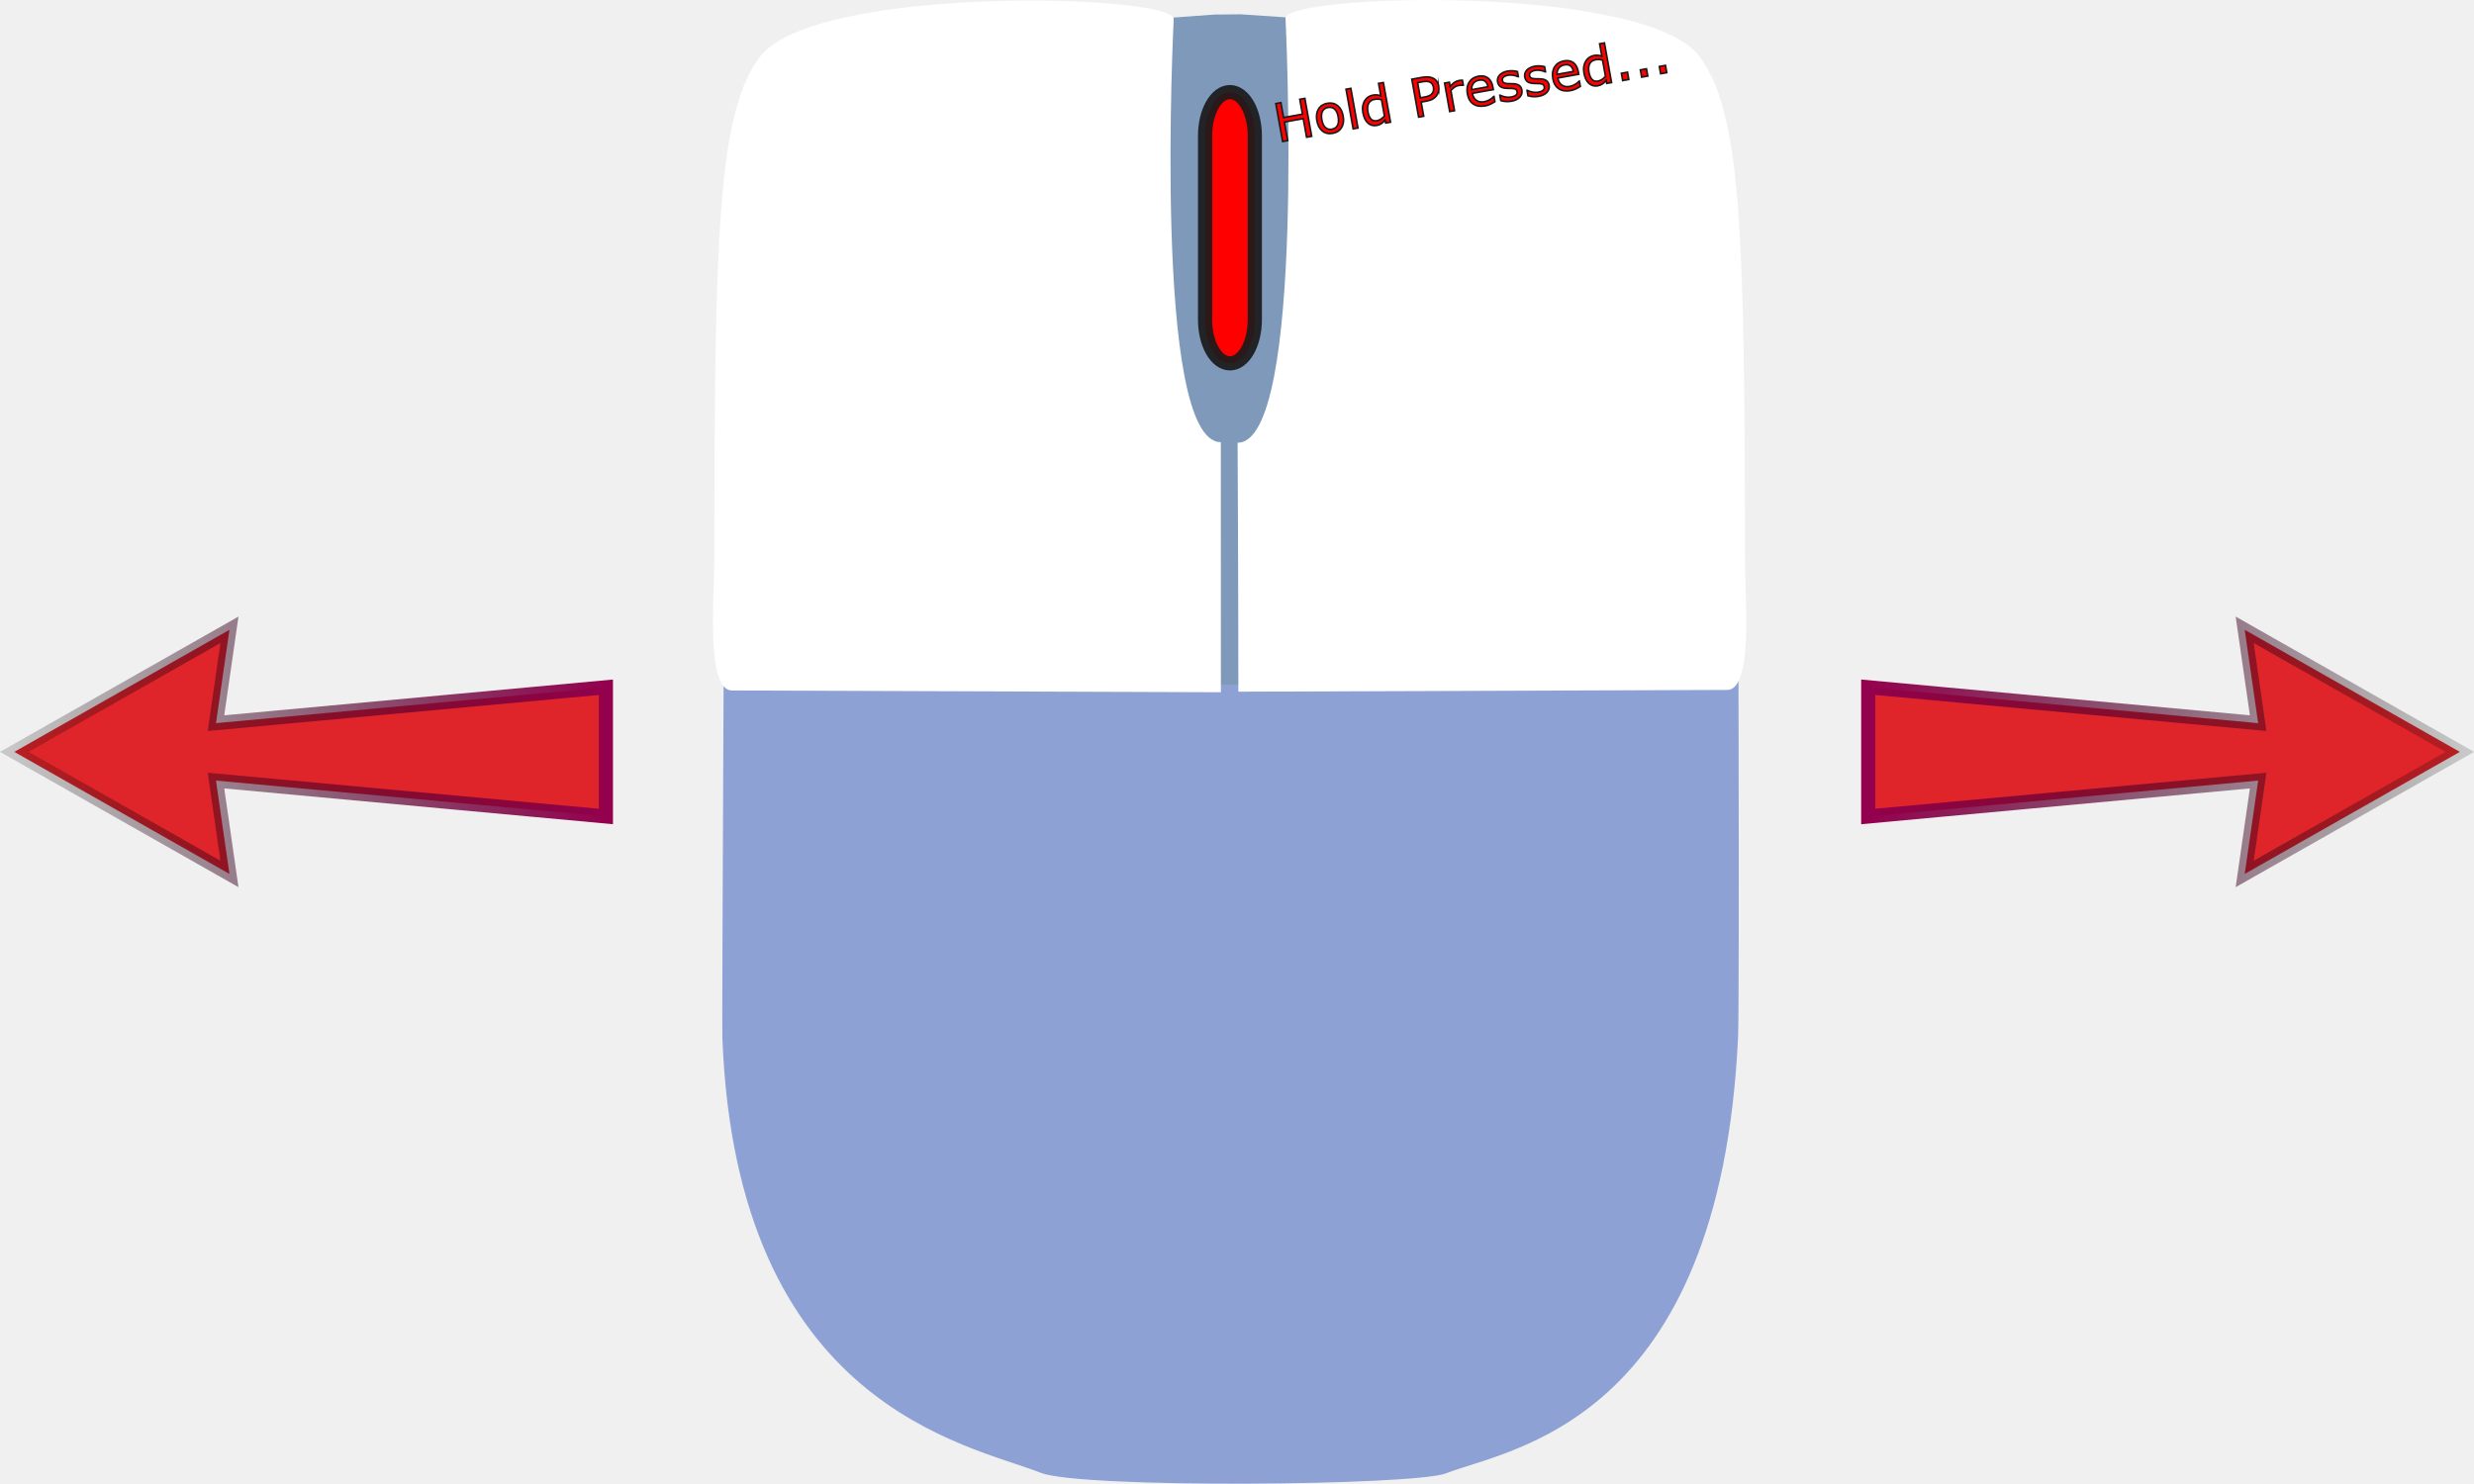
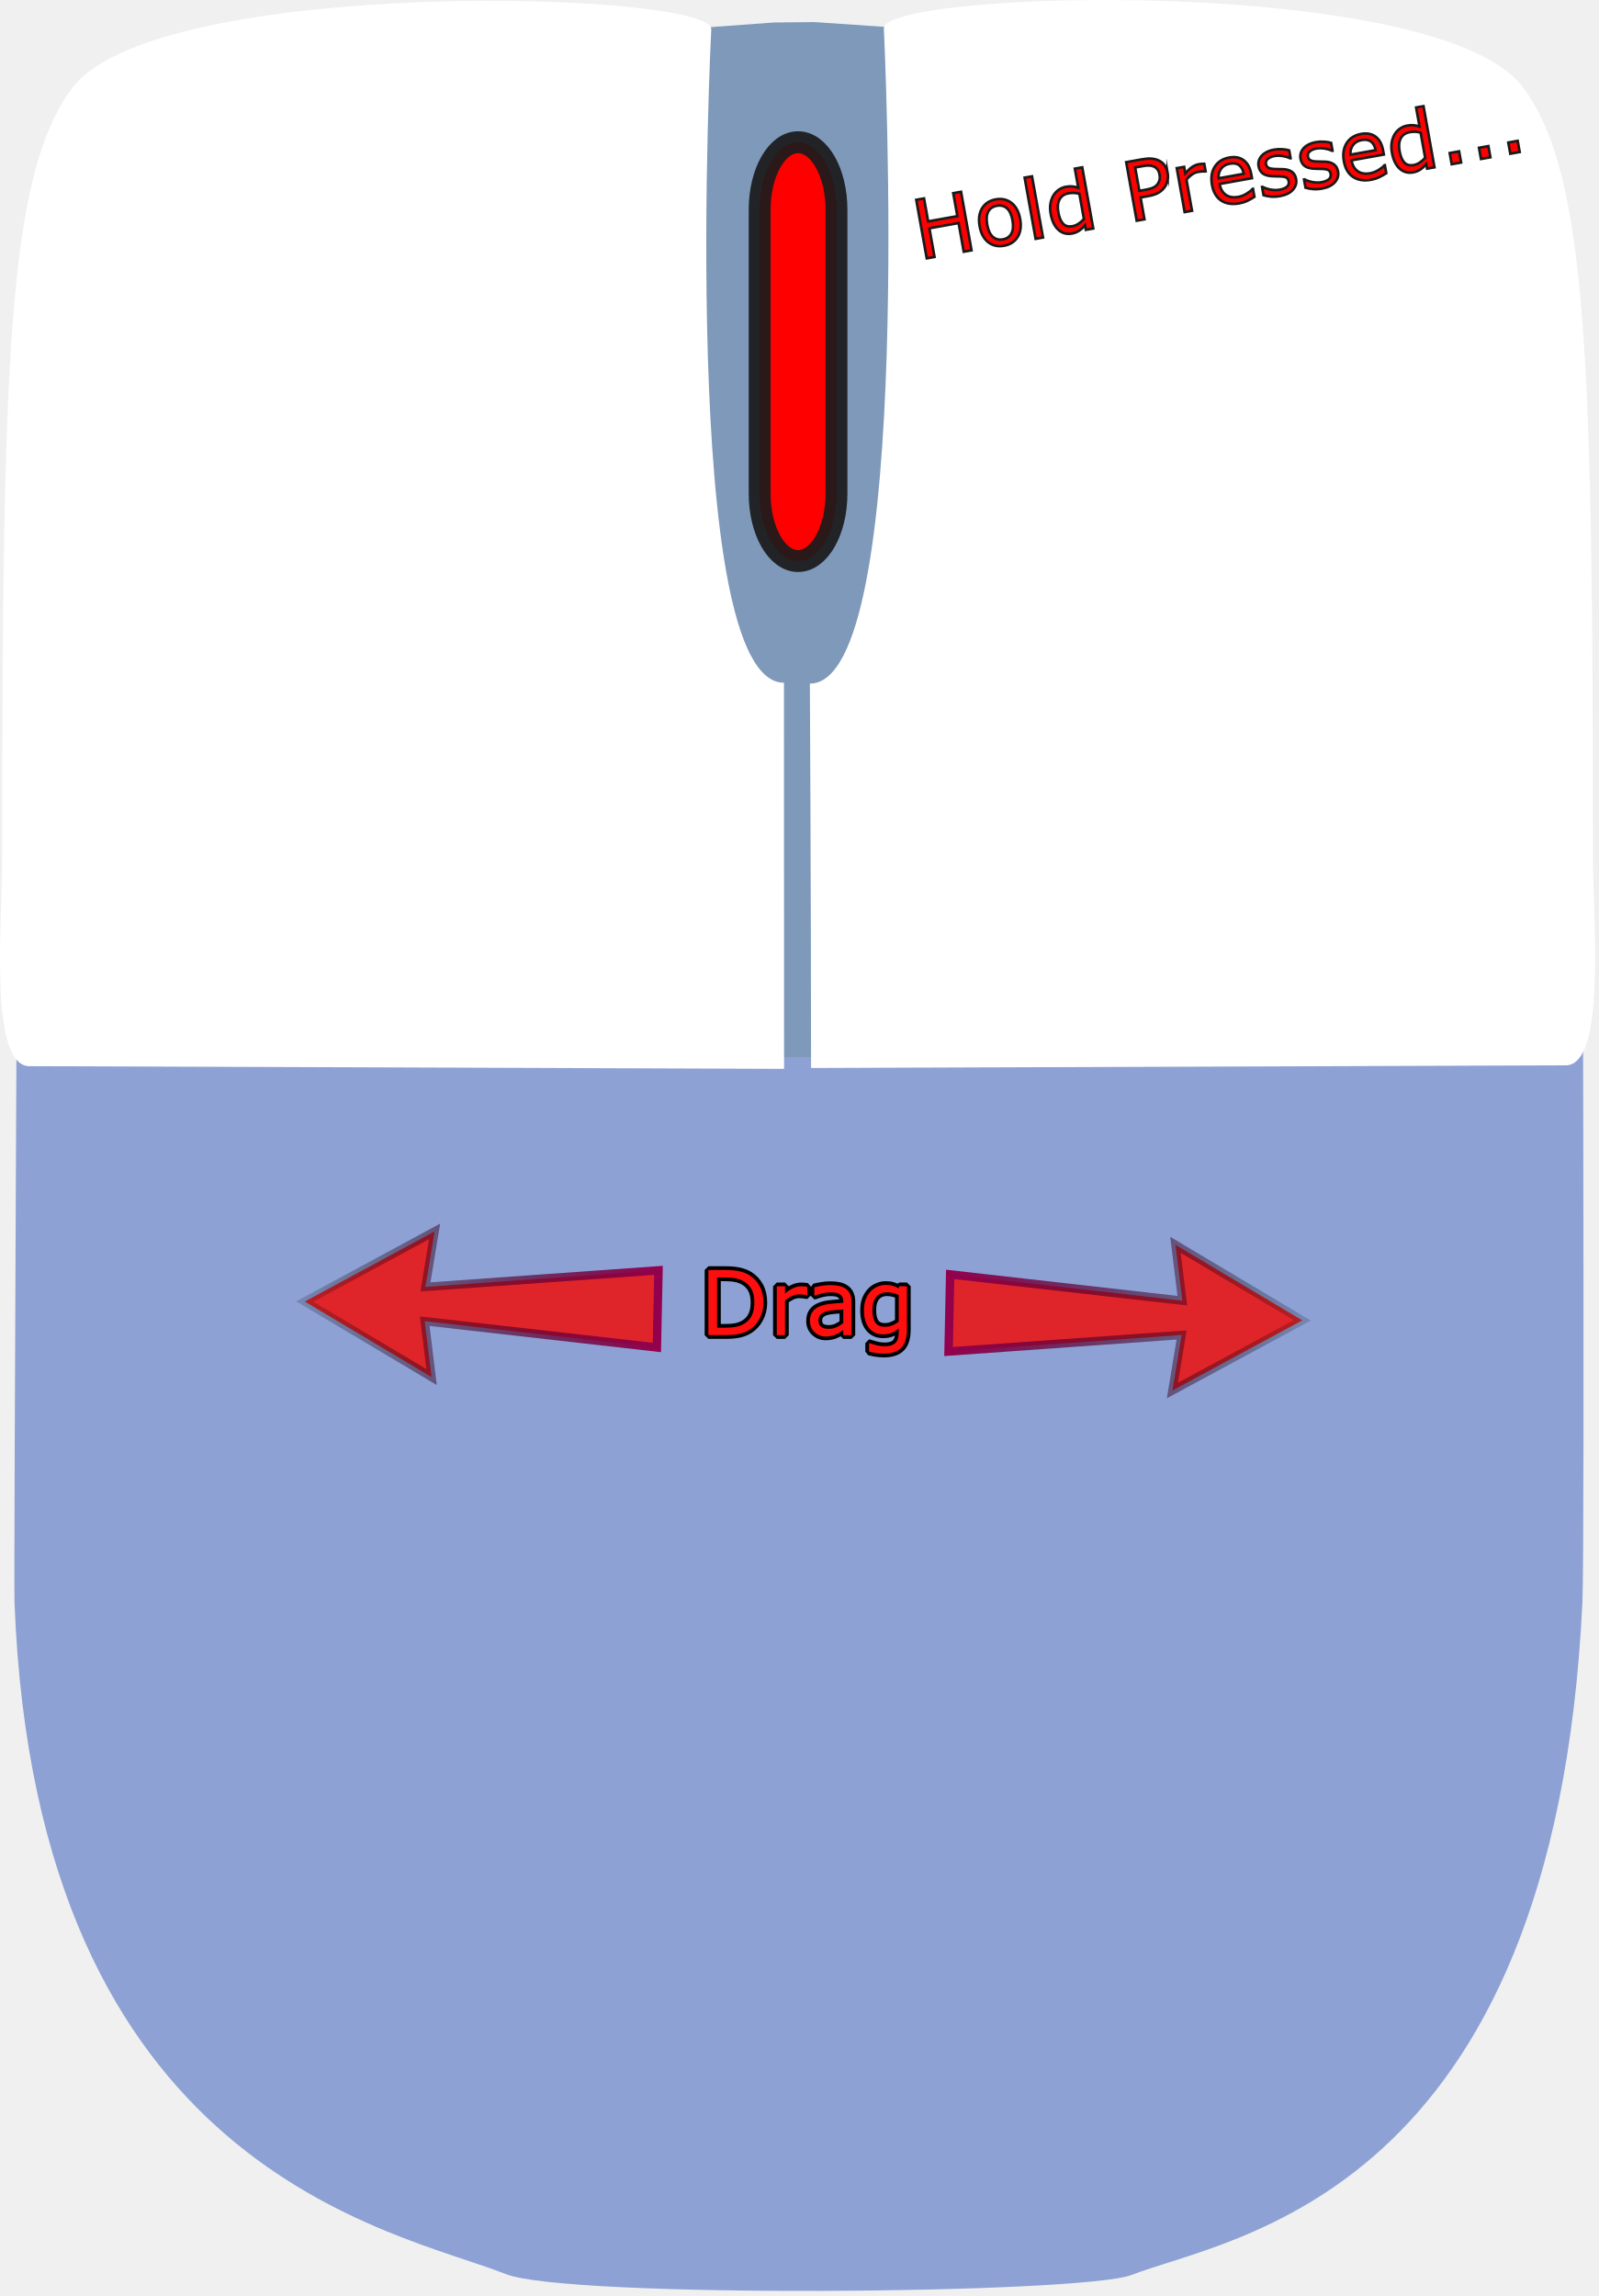
- <svg xmlns="http://www.w3.org/2000/svg" xmlns:xlink="http://www.w3.org/1999/xlink" width="733.527" height="440" viewBox="0 0 194.079 116.417" version="1.1" id="svg1">
+ <svg xmlns="http://www.w3.org/2000/svg" xmlns:xlink="http://www.w3.org/1999/xlink" width="307" height="441" viewBox="0 0 81.227 116.681" version="1.1" id="svg1">
  <defs id="defs1">
-     <linearGradient xlink:href="#linearGradient5" id="linearGradient7" x1="0.063" y1="-5.472" x2="48.739" y2="-5.472" gradientUnits="userSpaceOnUse" gradientTransform="matrix(0.9661514,0,0,0.9661514,193.6154,159.496)" />
+     <linearGradient xlink:href="#linearGradient5" id="linearGradient8" gradientUnits="userSpaceOnUse" gradientTransform="matrix(0.3733479,0.00780589,0.00780589,-0.3733479,115.8841,159.8903)" x1="0.063" y1="-5.472" x2="48.739" y2="-5.472" />
    <linearGradient id="linearGradient5">
      <stop style="stop-color:#94004e;stop-opacity:1;" offset="0" id="stop6" />
      <stop style="stop-color:#000000;stop-opacity:0.169;" offset="1" id="stop7" />
    </linearGradient>
-     <linearGradient xlink:href="#linearGradient5" id="linearGradient8" gradientUnits="userSpaceOnUse" gradientTransform="matrix(-0.9661514,0,0,0.9661514,95.11913,159.496)" x1="0.063" y1="-5.472" x2="48.739" y2="-5.472" />
+     <linearGradient xlink:href="#linearGradient5" id="linearGradient3" gradientUnits="userSpaceOnUse" gradientTransform="matrix(-0.3733479,-0.00780589,0.00780589,-0.3733479,101.2662,159.6879)" x1="0.063" y1="-5.472" x2="48.739" y2="-5.472" />
  </defs>
-   <g id="layer1" transform="translate(-47.32224,-95.2117)">
-     <path id="path1" style="fill:#8da1d4;fill-opacity:1;stroke-width:0.47;stroke-linecap:round;stroke-miterlimit:80;stroke-dashoffset:127.298;stroke-opacity:0.535;paint-order:fill markers stroke" d="m 183.657,129.934 c 0,2.447 0.144,43.887 0.009,46.73 -1.448,30.288 -17.975,32.232 -22.906,34.158 -2.489,0.972 -28.635,1.207 -31.801,-0.043 -5.66,-2.235 -23.868,-5.185 -24.969,-34.142 -0.045,-1.192 0.188,-45.427 0.188,-46.704" />
-     <path id="rect4" style="fill:#7e99ba;fill-opacity:1;stroke-width:1.397;stroke-linecap:round;stroke-miterlimit:80;stroke-dashoffset:127.298;stroke-opacity:0.535;paint-order:fill markers stroke" d="m 136.057,96.83 6.532,-0.476 2.047,-0.02 7.323,0.497 v 52.102 h -15.903 z" />
-     <path id="path1-1" style="fill:#ffffff;stroke-width:0.726;stroke-linecap:round;stroke-miterlimit:80;stroke-dashoffset:127.298;stroke-opacity:0.535;paint-order:fill markers stroke" d="m 104.836,149.393 c -2.172,0.189 -1.478,-7.308 -1.476,-10.24 0.015,-25.511 0.259,-35.049 3.561,-39.464 4.284,-5.726 32.574,-4.943 32.476,-2.979 0,0 -1.693,33.198 3.695,33.198 0,0 0.005,11.346 0.005,19.622" />
-     <path id="path2" style="fill:#ffffff;stroke-width:0.726;stroke-linecap:round;stroke-miterlimit:80;stroke-dashoffset:127.298;stroke-opacity:0.535;paint-order:fill markers stroke" d="m 182.73,149.35 c 2.172,0.189 1.478,-7.308 1.476,-10.24 -0.015,-25.511 -0.259,-35.049 -3.561,-39.464 -4.284,-5.726 -32.574,-4.943 -32.476,-2.979 0,0 1.628,33.285 -3.76,33.285 0,0 0.06,11.259 0.06,19.535" />
-     <rect style="fill:#ff0000;fill-opacity:1;stroke:#1a1a1a;stroke-width:1.112;stroke-linecap:round;stroke-miterlimit:80;stroke-dasharray:none;stroke-dashoffset:127.298;stroke-opacity:0.924;paint-order:normal" id="rect7" width="3.903" height="21.285" x="141.857" y="102.439" rx="3.425" />
-     <path d="m 150.218,105.907 -0.396,0.071 -0.261,-1.457 -1.484,0.266 0.261,1.457 -0.396,0.071 -0.534,-2.975 0.396,-0.071 0.209,1.167 1.485,-0.266 -0.209,-1.167 0.396,-0.071 z m 2.471,-1.594 q 0.098,0.545 -0.125,0.911 -0.223,0.366 -0.693,0.45 -0.474,0.085 -0.81,-0.181 -0.334,-0.266 -0.432,-0.811 -0.098,-0.545 0.123,-0.911 0.223,-0.368 0.696,-0.453 0.47,-0.084 0.806,0.183 0.336,0.266 0.434,0.811 z m -0.388,0.07 q -0.078,-0.434 -0.285,-0.613 -0.208,-0.181 -0.51,-0.127 -0.306,0.055 -0.438,0.297 -0.13,0.24 -0.052,0.673 0.075,0.42 0.284,0.607 0.209,0.185 0.512,0.131 0.3,-0.054 0.431,-0.298 0.133,-0.247 0.057,-0.67 z m 1.549,0.873 -0.376,0.067 -0.558,-3.109 0.376,-0.067 z m 2.553,-0.458 -0.376,0.067 -0.042,-0.234 q -0.137,0.169 -0.299,0.278 -0.162,0.109 -0.368,0.146 -0.4,0.072 -0.691,-0.194 -0.289,-0.266 -0.387,-0.811 -0.051,-0.284 -0.011,-0.52 0.042,-0.236 0.152,-0.417 0.109,-0.176 0.274,-0.288 0.167,-0.113 0.361,-0.147 0.176,-0.032 0.319,-0.018 0.142,0.011 0.306,0.063 l -0.173,-0.967 0.376,-0.067 z m -0.474,-0.482 -0.23,-1.281 q -0.164,-0.041 -0.289,-0.045 -0.125,-0.004 -0.266,0.021 -0.316,0.057 -0.452,0.308 -0.136,0.251 -0.064,0.655 0.071,0.398 0.244,0.581 0.173,0.181 0.472,0.128 0.16,-0.029 0.311,-0.128 0.151,-0.101 0.273,-0.239 z m 4.256,-2.339 q 0.035,0.198 -0.004,0.38 -0.038,0.18 -0.139,0.326 -0.126,0.181 -0.322,0.297 -0.196,0.114 -0.516,0.171 l -0.396,0.071 0.199,1.109 -0.396,0.071 -0.534,-2.975 0.807,-0.145 q 0.268,-0.048 0.462,-0.035 0.194,0.011 0.355,0.081 0.19,0.083 0.313,0.237 0.124,0.153 0.171,0.413 z m -0.41,0.084 q -0.028,-0.154 -0.102,-0.258 -0.074,-0.104 -0.197,-0.156 -0.107,-0.045 -0.236,-0.049 -0.127,-0.006 -0.315,0.028 l -0.392,0.07 0.213,1.189 0.334,-0.06 q 0.24,-0.043 0.382,-0.112 0.142,-0.071 0.219,-0.182 0.077,-0.113 0.096,-0.225 0.021,-0.113 -0.003,-0.245 z m 2.339,-0.168 -0.02,0.004 q -0.087,-0.005 -0.169,10e-4 -0.08,0.004 -0.188,0.023 -0.174,0.031 -0.322,0.138 -0.148,0.105 -0.276,0.254 l 0.284,1.584 -0.376,0.067 -0.4,-2.232 0.376,-0.067 0.059,0.33 q 0.192,-0.22 0.348,-0.324 0.158,-0.107 0.336,-0.139 0.098,-0.018 0.143,-0.019 0.045,-0.004 0.135,-0.006 z m 2.355,0.347 -1.644,0.295 q 0.037,0.206 0.126,0.349 0.089,0.141 0.215,0.219 0.121,0.077 0.272,0.1 0.152,0.022 0.324,-0.008 0.228,-0.041 0.441,-0.172 0.215,-0.133 0.297,-0.239 l 0.02,-0.004 0.073,0.41 q -0.175,0.114 -0.364,0.203 -0.188,0.089 -0.406,0.128 -0.555,0.1 -0.921,-0.144 -0.366,-0.246 -0.465,-0.799 -0.098,-0.547 0.142,-0.923 0.242,-0.375 0.73,-0.463 0.452,-0.081 0.743,0.139 0.293,0.22 0.38,0.705 z m -0.417,-0.222 q -0.055,-0.295 -0.232,-0.431 -0.175,-0.136 -0.475,-0.082 -0.302,0.054 -0.45,0.264 -0.146,0.21 -0.123,0.478 z m 2.659,0.268 q 0.055,0.306 -0.164,0.547 -0.217,0.241 -0.654,0.319 -0.248,0.044 -0.466,0.024 -0.217,-0.023 -0.369,-0.068 l -0.076,-0.422 0.02,-0.004 q 0.202,0.102 0.434,0.143 0.232,0.039 0.432,0.003 0.248,-0.044 0.373,-0.149 0.126,-0.105 0.095,-0.277 -0.024,-0.132 -0.112,-0.186 -0.088,-0.054 -0.312,-0.064 -0.083,-0.004 -0.217,-0.004 -0.132,-0.001 -0.243,-0.01 -0.308,-0.025 -0.458,-0.153 -0.149,-0.13 -0.189,-0.35 -0.025,-0.138 0.009,-0.27 0.036,-0.132 0.135,-0.249 0.095,-0.114 0.257,-0.199 0.164,-0.087 0.378,-0.125 0.2,-0.036 0.413,-0.023 0.214,0.011 0.363,0.057 l 0.072,0.402 -0.02,0.004 q -0.163,-0.08 -0.382,-0.115 -0.219,-0.037 -0.417,-0.002 -0.206,0.037 -0.333,0.142 -0.128,0.103 -0.1,0.259 0.025,0.138 0.123,0.192 0.097,0.055 0.292,0.065 0.108,0.005 0.24,0.006 0.134,6.8e-4 0.224,0.005 0.272,0.013 0.441,0.133 0.168,0.122 0.212,0.366 z m 2.132,-0.382 q 0.055,0.306 -0.164,0.547 -0.217,0.241 -0.654,0.319 -0.248,0.044 -0.466,0.024 -0.217,-0.023 -0.369,-0.068 l -0.076,-0.422 0.02,-0.004 q 0.202,0.102 0.434,0.143 0.232,0.039 0.432,0.003 0.248,-0.044 0.373,-0.149 0.126,-0.105 0.095,-0.277 -0.024,-0.132 -0.112,-0.186 -0.088,-0.054 -0.313,-0.064 -0.083,-0.004 -0.217,-0.004 -0.132,-0.001 -0.243,-0.01 -0.308,-0.025 -0.458,-0.153 -0.149,-0.13 -0.189,-0.35 -0.025,-0.138 0.009,-0.27 0.036,-0.132 0.135,-0.249 0.095,-0.114 0.257,-0.199 0.164,-0.087 0.378,-0.125 0.2,-0.036 0.413,-0.022 0.214,0.011 0.363,0.057 l 0.072,0.402 -0.02,0.004 q -0.163,-0.08 -0.382,-0.115 -0.219,-0.037 -0.417,-0.002 -0.206,0.037 -0.333,0.142 -0.128,0.103 -0.1,0.259 0.025,0.138 0.123,0.192 0.097,0.055 0.292,0.065 0.108,0.005 0.24,0.006 0.134,6.7e-4 0.224,0.005 0.272,0.013 0.441,0.133 0.168,0.122 0.212,0.366 z m 2.328,-0.865 -1.644,0.295 q 0.037,0.206 0.126,0.349 0.089,0.141 0.215,0.219 0.121,0.077 0.272,0.1 0.152,0.022 0.324,-0.008 0.228,-0.041 0.441,-0.172 0.215,-0.133 0.297,-0.239 l 0.02,-0.004 0.073,0.41 q -0.175,0.114 -0.364,0.203 -0.188,0.089 -0.406,0.129 -0.555,0.1 -0.921,-0.144 -0.366,-0.246 -0.465,-0.799 -0.098,-0.547 0.142,-0.923 0.242,-0.375 0.73,-0.463 0.452,-0.081 0.743,0.139 0.293,0.22 0.38,0.705 z m -0.417,-0.222 q -0.056,-0.295 -0.232,-0.431 -0.175,-0.136 -0.475,-0.082 -0.302,0.054 -0.45,0.264 -0.146,0.21 -0.123,0.478 z m 2.99,0.872 -0.376,0.067 -0.042,-0.234 q -0.137,0.169 -0.299,0.278 -0.162,0.109 -0.368,0.146 -0.4,0.072 -0.691,-0.194 -0.289,-0.266 -0.387,-0.811 -0.051,-0.284 -0.01,-0.52 0.042,-0.236 0.152,-0.417 0.109,-0.176 0.274,-0.288 0.167,-0.113 0.361,-0.147 0.176,-0.032 0.319,-0.018 0.142,0.012 0.306,0.063 l -0.173,-0.967 0.376,-0.067 z m -0.474,-0.482 -0.23,-1.281 q -0.164,-0.041 -0.289,-0.045 -0.125,-0.004 -0.266,0.021 -0.316,0.057 -0.452,0.308 -0.136,0.251 -0.064,0.655 0.071,0.398 0.244,0.581 0.173,0.181 0.472,0.128 0.16,-0.029 0.311,-0.128 0.151,-0.101 0.273,-0.239 z m 1.827,0.239 -0.478,0.086 -0.102,-0.569 0.478,-0.086 z m 1.488,-0.267 -0.478,0.086 -0.102,-0.569 0.478,-0.086 z m 1.489,-0.267 -0.478,0.086 -0.102,-0.569 0.478,-0.086 z" id="text7" style="font-size:3.175px;fill:#ff0000;stroke:#1a1a1a;stroke-width:0.131;stroke-linecap:round;stroke-miterlimit:80;stroke-dashoffset:127.298" aria-label="Hold Pressed..." />
-     <path id="path2-2" style="fill:#df252a;fill-opacity:1;stroke:url(#linearGradient7);stroke-width:1.107;stroke-dasharray:none" d="m 224.469,156.463 -30.589,2.817 v -10.14 l 30.589,2.817 -1.055,-7.324 16.877,9.577 -16.877,9.577 z" />
-     <path id="path7" style="fill:#df252a;fill-opacity:1;stroke:url(#linearGradient8);stroke-width:1.107;stroke-dasharray:none" d="m 64.265,156.463 30.589,2.817 v -10.14 l -30.589,2.817 1.055,-7.324 -16.877,9.577 16.877,9.577 z" />
+   <g id="layer1" transform="translate(-67.69925,-95.2117)">
+     <path id="path1" style="fill:#8da1d4;fill-opacity:1;stroke-width:0.47;stroke-linecap:round;stroke-miterlimit:80;stroke-dashoffset:127.298;stroke-opacity:0.535;paint-order:fill markers stroke" d="m 148.103,129.934 c 0,2.447 0.144,43.887 0.009,46.73 -1.448,30.288 -17.975,32.232 -22.906,34.158 -2.489,0.972 -28.635,1.207 -31.801,-0.043 -5.66,-2.235 -23.868,-5.185 -24.969,-34.142 -0.045,-1.192 0.188,-45.427 0.188,-46.704" />
+     <path id="rect4" style="fill:#7e99ba;fill-opacity:1;stroke-width:1.397;stroke-linecap:round;stroke-miterlimit:80;stroke-dashoffset:127.298;stroke-opacity:0.535;paint-order:fill markers stroke" d="m 100.503,96.83 6.532,-0.476 2.047,-0.02 7.323,0.497 v 52.102 h -15.903 z" />
+     <path id="path1-1" style="fill:#ffffff;stroke-width:0.726;stroke-linecap:round;stroke-miterlimit:80;stroke-dashoffset:127.298;stroke-opacity:0.535;paint-order:fill markers stroke" d="m 69.282,149.393 c -2.172,0.189 -1.478,-7.308 -1.476,-10.24 0.015,-25.511 0.259,-35.049 3.561,-39.464 4.284,-5.726 32.574,-4.943 32.476,-2.979 0,0 -1.693,33.198 3.695,33.198 0,0 0.005,11.346 0.005,19.622" />
+     <path id="path2" style="fill:#ffffff;stroke-width:0.726;stroke-linecap:round;stroke-miterlimit:80;stroke-dashoffset:127.298;stroke-opacity:0.535;paint-order:fill markers stroke" d="m 147.176,149.35 c 2.172,0.189 1.478,-7.308 1.476,-10.24 -0.015,-25.511 -0.259,-35.049 -3.561,-39.464 -4.284,-5.726 -32.574,-4.943 -32.476,-2.979 0,0 1.628,33.285 -3.76,33.285 0,0 0.06,11.259 0.06,19.535" />
+     <rect style="fill:#ff0000;fill-opacity:1;stroke:#1a1a1a;stroke-width:1.112;stroke-linecap:round;stroke-miterlimit:80;stroke-dasharray:none;stroke-dashoffset:127.298;stroke-opacity:0.924;paint-order:normal" id="rect7" width="3.903" height="21.285" x="106.303" y="102.439" rx="3.425" />
+     <path d="m 117.07,107.933 -0.396,0.071 -0.261,-1.457 -1.484,0.266 0.261,1.457 -0.396,0.071 -0.534,-2.975 0.396,-0.071 0.209,1.167 1.485,-0.266 -0.209,-1.167 0.396,-0.071 z m 2.471,-1.594 q 0.098,0.545 -0.125,0.911 -0.223,0.366 -0.693,0.45 -0.474,0.085 -0.81,-0.181 -0.334,-0.266 -0.432,-0.811 -0.098,-0.545 0.123,-0.911 0.223,-0.368 0.696,-0.453 0.47,-0.084 0.806,0.183 0.336,0.266 0.434,0.811 z m -0.388,0.07 q -0.078,-0.434 -0.285,-0.613 -0.208,-0.181 -0.51,-0.127 -0.306,0.055 -0.438,0.297 -0.13,0.24 -0.052,0.673 0.075,0.42 0.284,0.607 0.209,0.185 0.512,0.131 0.3,-0.054 0.431,-0.298 0.133,-0.247 0.057,-0.67 z m 1.549,0.873 -0.376,0.067 -0.558,-3.109 0.376,-0.067 z m 2.553,-0.458 -0.376,0.067 -0.042,-0.234 q -0.137,0.169 -0.299,0.278 -0.162,0.109 -0.368,0.146 -0.4,0.072 -0.691,-0.194 -0.289,-0.266 -0.387,-0.811 -0.051,-0.284 -0.011,-0.52 0.042,-0.236 0.152,-0.417 0.109,-0.176 0.274,-0.288 0.167,-0.113 0.361,-0.147 0.176,-0.032 0.319,-0.018 0.142,0.011 0.306,0.063 l -0.173,-0.967 0.376,-0.067 z m -0.474,-0.482 -0.23,-1.281 q -0.164,-0.041 -0.289,-0.045 -0.125,-0.004 -0.266,0.021 -0.316,0.057 -0.452,0.308 -0.136,0.251 -0.064,0.655 0.071,0.398 0.244,0.581 0.173,0.181 0.472,0.128 0.16,-0.029 0.311,-0.128 0.151,-0.101 0.273,-0.239 z m 4.256,-2.339 q 0.035,0.198 -0.004,0.38 -0.038,0.18 -0.139,0.326 -0.126,0.181 -0.322,0.297 -0.196,0.114 -0.516,0.171 l -0.396,0.071 0.199,1.109 -0.396,0.071 -0.534,-2.975 0.807,-0.145 q 0.268,-0.048 0.462,-0.035 0.194,0.011 0.355,0.081 0.19,0.083 0.313,0.237 0.124,0.153 0.171,0.413 z m -0.41,0.084 q -0.028,-0.154 -0.102,-0.258 -0.074,-0.104 -0.197,-0.156 -0.107,-0.045 -0.236,-0.049 -0.127,-0.006 -0.315,0.028 l -0.392,0.07 0.213,1.189 0.334,-0.06 q 0.24,-0.043 0.382,-0.112 0.142,-0.071 0.219,-0.182 0.077,-0.113 0.096,-0.225 0.021,-0.113 -0.003,-0.245 z m 2.339,-0.168 -0.02,0.004 q -0.087,-0.005 -0.169,0.001 -0.08,0.004 -0.188,0.023 -0.174,0.031 -0.322,0.138 -0.148,0.105 -0.276,0.254 l 0.284,1.584 -0.376,0.067 -0.4,-2.232 0.376,-0.067 0.059,0.33 q 0.192,-0.22 0.348,-0.324 0.158,-0.107 0.336,-0.139 0.098,-0.018 0.143,-0.019 0.045,-0.004 0.135,-0.006 z m 2.355,0.347 -1.644,0.295 q 0.037,0.206 0.126,0.349 0.089,0.141 0.215,0.219 0.121,0.077 0.272,0.1 0.152,0.022 0.324,-0.008 0.228,-0.041 0.441,-0.172 0.215,-0.133 0.297,-0.239 l 0.02,-0.004 0.073,0.41 q -0.175,0.114 -0.364,0.203 -0.188,0.089 -0.406,0.128 -0.555,0.1 -0.921,-0.144 -0.366,-0.246 -0.465,-0.799 -0.098,-0.547 0.142,-0.923 0.242,-0.375 0.73,-0.463 0.452,-0.081 0.743,0.139 0.293,0.22 0.38,0.705 z m -0.417,-0.222 q -0.055,-0.295 -0.232,-0.431 -0.175,-0.136 -0.475,-0.082 -0.302,0.054 -0.45,0.264 -0.146,0.21 -0.123,0.478 z m 2.659,0.268 q 0.055,0.306 -0.164,0.547 -0.217,0.241 -0.654,0.319 -0.248,0.044 -0.466,0.024 -0.217,-0.023 -0.369,-0.068 l -0.076,-0.422 0.02,-0.004 q 0.202,0.102 0.434,0.143 0.232,0.039 0.432,0.003 0.248,-0.044 0.373,-0.149 0.126,-0.105 0.095,-0.277 -0.024,-0.132 -0.112,-0.186 -0.088,-0.054 -0.312,-0.064 -0.083,-0.004 -0.217,-0.004 -0.132,-0.001 -0.243,-0.01 -0.308,-0.025 -0.458,-0.153 -0.149,-0.13 -0.189,-0.35 -0.025,-0.138 0.009,-0.27 0.036,-0.132 0.135,-0.249 0.095,-0.114 0.257,-0.199 0.164,-0.087 0.378,-0.125 0.2,-0.036 0.413,-0.023 0.214,0.011 0.363,0.057 l 0.072,0.402 -0.02,0.004 q -0.163,-0.08 -0.382,-0.115 -0.219,-0.037 -0.417,-0.002 -0.206,0.037 -0.333,0.142 -0.128,0.103 -0.1,0.259 0.025,0.138 0.123,0.192 0.097,0.055 0.292,0.065 0.108,0.005 0.24,0.006 0.134,6.8e-4 0.224,0.005 0.272,0.013 0.441,0.133 0.168,0.122 0.212,0.366 z m 2.132,-0.382 q 0.055,0.306 -0.164,0.547 -0.217,0.241 -0.654,0.319 -0.248,0.044 -0.466,0.024 -0.217,-0.023 -0.369,-0.068 l -0.076,-0.422 0.02,-0.004 q 0.202,0.102 0.434,0.143 0.232,0.039 0.432,0.003 0.248,-0.044 0.373,-0.149 0.126,-0.105 0.095,-0.277 -0.024,-0.132 -0.112,-0.186 -0.088,-0.054 -0.313,-0.064 -0.083,-0.004 -0.217,-0.004 -0.132,-0.001 -0.243,-0.01 -0.308,-0.025 -0.458,-0.153 -0.149,-0.13 -0.189,-0.35 -0.025,-0.138 0.009,-0.27 0.036,-0.132 0.135,-0.249 0.095,-0.114 0.257,-0.199 0.164,-0.087 0.378,-0.125 0.2,-0.036 0.413,-0.022 0.214,0.011 0.363,0.057 l 0.072,0.402 -0.02,0.004 q -0.163,-0.08 -0.382,-0.115 -0.219,-0.037 -0.417,-0.002 -0.206,0.037 -0.333,0.142 -0.128,0.103 -0.1,0.259 0.025,0.138 0.123,0.192 0.097,0.055 0.292,0.065 0.108,0.005 0.24,0.006 0.134,6.7e-4 0.224,0.005 0.272,0.013 0.441,0.133 0.168,0.122 0.212,0.366 z m 2.328,-0.865 -1.644,0.295 q 0.037,0.206 0.126,0.349 0.089,0.141 0.215,0.219 0.121,0.077 0.272,0.1 0.152,0.022 0.324,-0.008 0.228,-0.041 0.441,-0.172 0.215,-0.133 0.297,-0.239 l 0.02,-0.004 0.073,0.41 q -0.175,0.114 -0.364,0.203 -0.188,0.089 -0.406,0.129 -0.555,0.1 -0.921,-0.144 -0.366,-0.246 -0.465,-0.799 -0.098,-0.547 0.142,-0.923 0.242,-0.375 0.73,-0.463 0.452,-0.081 0.743,0.139 0.293,0.22 0.38,0.705 z m -0.417,-0.222 q -0.056,-0.295 -0.232,-0.431 -0.175,-0.136 -0.475,-0.082 -0.302,0.054 -0.45,0.264 -0.146,0.21 -0.123,0.478 z m 2.99,0.872 -0.376,0.067 -0.042,-0.234 q -0.137,0.169 -0.299,0.278 -0.162,0.109 -0.368,0.146 -0.4,0.072 -0.691,-0.194 -0.289,-0.266 -0.387,-0.811 -0.051,-0.284 -0.01,-0.52 0.042,-0.236 0.152,-0.417 0.109,-0.176 0.274,-0.288 0.167,-0.113 0.361,-0.147 0.176,-0.032 0.319,-0.018 0.142,0.011 0.306,0.063 l -0.173,-0.967 0.376,-0.067 z m -0.474,-0.482 -0.23,-1.281 q -0.164,-0.041 -0.289,-0.045 -0.125,-0.004 -0.266,0.021 -0.316,0.057 -0.452,0.308 -0.136,0.251 -0.064,0.655 0.071,0.398 0.244,0.581 0.173,0.181 0.472,0.128 0.16,-0.029 0.311,-0.128 0.151,-0.101 0.273,-0.239 z m 1.827,0.239 -0.478,0.086 -0.102,-0.569 0.478,-0.086 z m 1.488,-0.267 -0.478,0.086 -0.102,-0.569 0.478,-0.086 z m 1.489,-0.267 -0.478,0.086 -0.102,-0.569 0.478,-0.086 z" id="text7" style="font-size:3.175px;fill:#ff0000;stroke:#1a1a1a;stroke-width:0.131;stroke-linecap:round;stroke-miterlimit:80;stroke-dashoffset:127.298" aria-label="Hold Pressed..." />
+     <path id="path7" style="fill:#df252a;fill-opacity:1;stroke:url(#linearGradient8);stroke-width:0.428;stroke-dasharray:none" d="m 127.782,161.312 -11.798,-1.336 -0.082,3.919 11.843,-0.841 -0.467,2.822 6.599,-3.565 -6.444,-3.837 z" />
+     <path id="path3" style="fill:#df252a;fill-opacity:1;stroke:url(#linearGradient3);stroke-width:0.428;stroke-dasharray:none" d="m 89.319,160.611 11.843,-0.841 -0.082,3.919 -11.798,-1.336 0.348,2.839 -6.444,-3.837 6.599,-3.565 z" />
+     <path d="m 106.496,161.411 q 0,0.451 -0.198,0.818 -0.196,0.367 -0.523,0.569 -0.227,0.14 -0.507,0.202 -0.278,0.062 -0.734,0.062 h -0.836 v -3.311 h 0.827 q 0.485,0 0.769,0.071 0.287,0.069 0.485,0.191 0.338,0.211 0.527,0.563 0.189,0.351 0.189,0.834 z m -0.46,-0.007 q 0,-0.389 -0.136,-0.656 -0.136,-0.267 -0.405,-0.42 -0.196,-0.111 -0.416,-0.153 -0.22,-0.044 -0.527,-0.044 h -0.414 v 2.555 h 0.414 q 0.318,0 0.554,-0.047 0.238,-0.047 0.436,-0.173 0.247,-0.158 0.369,-0.416 0.124,-0.258 0.124,-0.645 z m 2.688,-0.369 h -0.022 q -0.093,-0.022 -0.182,-0.031 -0.087,-0.011 -0.207,-0.011 -0.193,0 -0.374,0.087 -0.18,0.084 -0.347,0.22 v 1.763 h -0.418 v -2.484 h 0.418 v 0.367 q 0.249,-0.2 0.438,-0.282 0.191,-0.084 0.389,-0.084 0.109,0 0.158,0.007 0.049,0.004 0.147,0.02 z m 2.244,2.028 h -0.416 v -0.265 q -0.056,0.038 -0.151,0.107 -0.093,0.067 -0.182,0.107 -0.105,0.051 -0.24,0.084 -0.136,0.036 -0.318,0.036 -0.336,0 -0.569,-0.222 -0.233,-0.222 -0.233,-0.567 0,-0.282 0.12,-0.456 0.122,-0.176 0.347,-0.276 0.227,-0.1 0.545,-0.136 0.318,-0.036 0.683,-0.053 v -0.065 q 0,-0.142 -0.051,-0.236 -0.049,-0.093 -0.142,-0.147 -0.089,-0.051 -0.213,-0.069 -0.124,-0.018 -0.26,-0.018 -0.165,0 -0.367,0.044 -0.202,0.042 -0.418,0.125 h -0.022 v -0.425 q 0.122,-0.033 0.354,-0.073 0.231,-0.04 0.456,-0.04 0.262,0 0.456,0.044 0.196,0.042 0.338,0.147 0.14,0.102 0.213,0.265 0.073,0.162 0.073,0.403 z m -0.416,-0.612 v -0.692 q -0.191,0.011 -0.451,0.033 -0.258,0.022 -0.409,0.065 -0.18,0.051 -0.291,0.16 -0.111,0.107 -0.111,0.296 0,0.213 0.129,0.322 0.129,0.107 0.394,0.107 0.22,0 0.402,-0.084 0.182,-0.087 0.338,-0.207 z m 3.236,0.329 q 0,0.632 -0.287,0.927 -0.287,0.296 -0.883,0.296 -0.198,0 -0.387,-0.029 -0.187,-0.027 -0.369,-0.078 v -0.427 h 0.022 q 0.102,0.04 0.325,0.098 0.222,0.06 0.445,0.06 0.213,0 0.354,-0.051 0.14,-0.051 0.218,-0.142 0.078,-0.087 0.111,-0.209 0.033,-0.122 0.033,-0.274 v -0.227 q -0.189,0.151 -0.362,0.227 -0.171,0.073 -0.438,0.073 -0.445,0 -0.707,-0.32 -0.26,-0.322 -0.26,-0.907 0,-0.32 0.089,-0.551 0.091,-0.233 0.247,-0.402 0.145,-0.158 0.351,-0.245 0.207,-0.089 0.411,-0.089 0.216,0 0.36,0.044 0.147,0.042 0.309,0.131 l 0.027,-0.107 h 0.391 z m -0.418,-0.4 v -1.354 q -0.167,-0.076 -0.311,-0.107 -0.142,-0.033 -0.285,-0.033 -0.345,0 -0.543,0.231 -0.198,0.231 -0.198,0.672 0,0.418 0.147,0.634 0.147,0.216 0.487,0.216 0.182,0 0.365,-0.069 0.185,-0.071 0.338,-0.189 z" id="text3" style="font-size:3.175px;fill:#ff0e0e;stroke:#000000;stroke-width:0.38;stroke-linejoin:bevel;stroke-miterlimit:80;stroke-dashoffset:127.298;paint-order:markers stroke fill" aria-label="Drag" />
  </g>
</svg>
